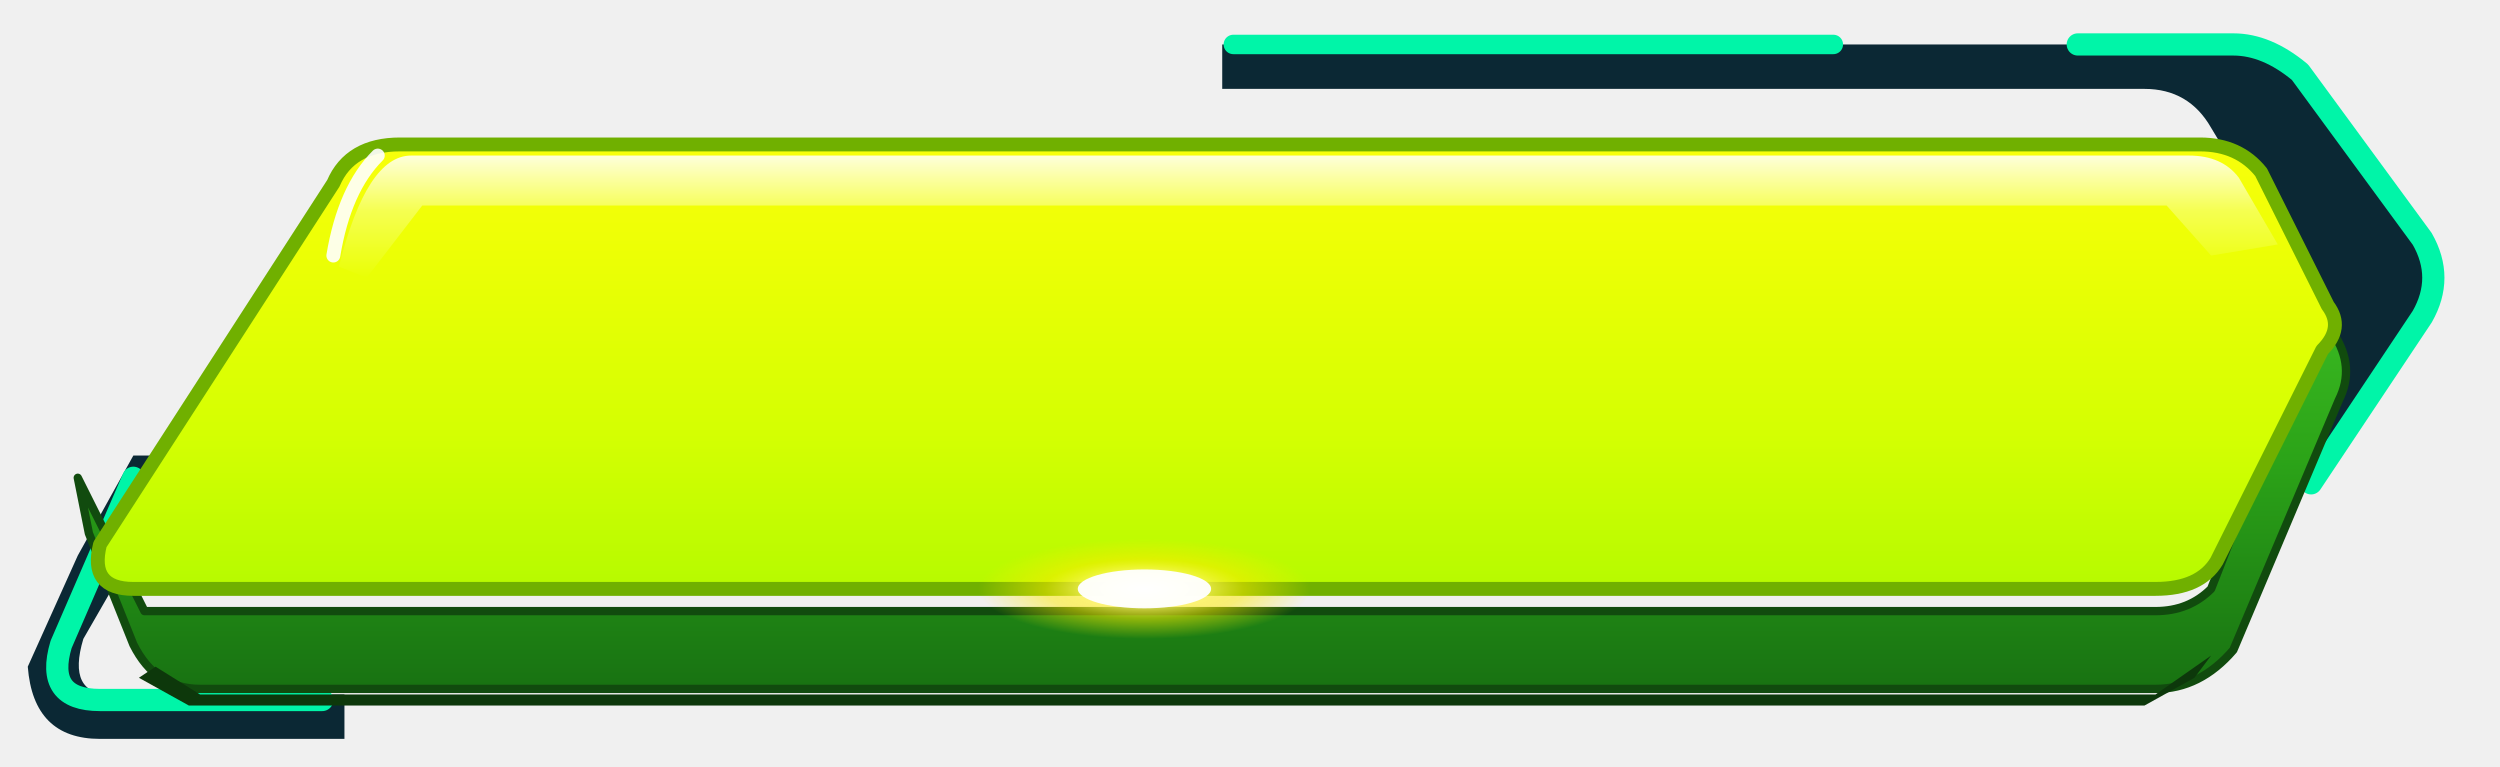
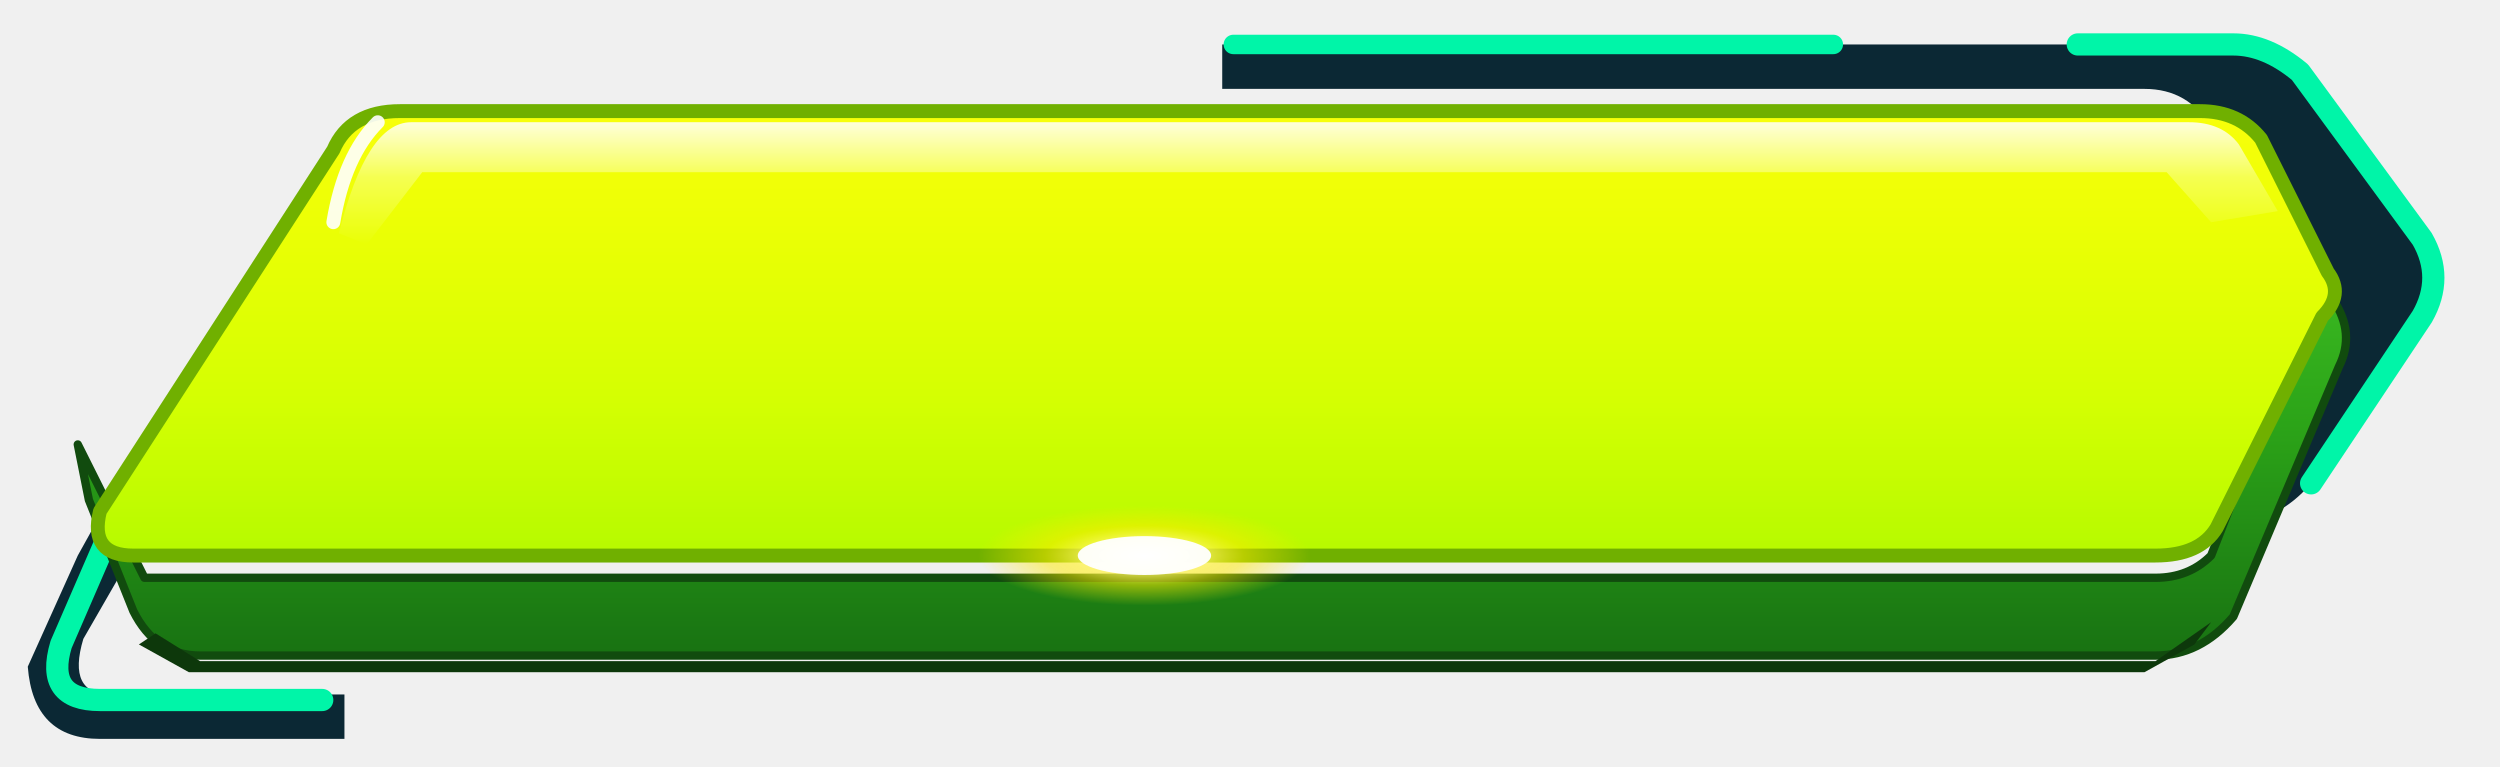
<svg xmlns="http://www.w3.org/2000/svg" width="450" height="138" viewBox="0 10 450 138">
  <defs>
    <linearGradient id="main_face_grad" x1="0%" y1="0%" x2="0%" y2="100%">
      <stop offset="0%" stop-color="#f8ff0a" />
      <stop offset="25%" stop-color="#ecff05" />
      <stop offset="65%" stop-color="#d4ff02" />
      <stop offset="100%" stop-color="#b6fa00" />
    </linearGradient>
    <linearGradient id="base_3d_grad" x1="0%" y1="0%" x2="0%" y2="100%">
      <stop offset="0%" stop-color="#38b620" />
      <stop offset="35%" stop-color="#2ca418" />
      <stop offset="100%" stop-color="#187212" />
    </linearGradient>
    <linearGradient id="top_gloss_grad" x1="0%" y1="0%" x2="0%" y2="100%">
      <stop offset="0%" stop-color="#ffffff" stop-opacity="0.85" />
      <stop offset="45%" stop-color="#ffffff" stop-opacity="0.3" />
      <stop offset="100%" stop-color="#ffffff" stop-opacity="0.0" />
    </linearGradient>
    <radialGradient id="center_glint" cx="50%" cy="50%" r="50%">
      <stop offset="0%" stop-color="#ffffff" stop-opacity="1.0" />
      <stop offset="25%" stop-color="#fffb88" stop-opacity="0.95" />
      <stop offset="60%" stop-color="#ffea00" stop-opacity="0.5" />
      <stop offset="100%" stop-color="#ffea00" stop-opacity="0.0" />
    </radialGradient>
  </defs>
  <path d="M 220 18 L 402 18 Q 408 18 414 23 L 436 53 Q 440 60 436 67 L 416 97 Q 410 104 402 104 L 392 104 L 416 73 Q 419 68 416 63 L 398 33 Q 394 26 386 26 L 220 26 Z" fill="#0b2834" />
  <line x1="222" y1="18" x2="330" y2="18" stroke="#00f5a8" stroke-width="3.5" stroke-linecap="round" />
  <path d="M 374 18 L 402 18 Q 408 18 414 23 L 436 53 Q 440 60 436 67 L 416 97" fill="none" stroke="#00f5a8" stroke-width="4" stroke-linecap="round" stroke-linejoin="round" />
  <path d="M 24 92 L 34 92 L 15 125 Q 12 135 20 135 L 62 135 L 62 143 L 18 143 Q 6 143 5 130 L 14 110 Z" fill="#0b2834" />
  <path d="M 24 96 L 11 126 Q 8 136 18 136 L 58 136" fill="none" stroke="#00f5a8" stroke-width="4" stroke-linecap="round" stroke-linejoin="round" />
-   <path d="M 16 106 L 24 126 Q 28 134 36 134 L 388 134 Q 396 134 402 127 L 421 82 Q 424 76 420 70 L 416 70 L 398 116 Q 394 120 388 120 L 26 120 L 14 96 Z" fill="url(#base_3d_grad)" stroke="#114b0e" stroke-width="1.5" stroke-linejoin="round" />
-   <path d="M 28 130 L 36 135 L 388 135 L 398 128 L 395 132 L 386 137 L 34 137 L 25 132 Z" fill="#0d380b" />
-   <path d="M 72 36             L 396 36             Q 403 36 407 41             L 419 65             Q 422 69 418 73             L 399 111             Q 396 116 388 116             L 24 116             Q 16 116 18 108             L 60 43             Q 63 36 72 36 Z" fill="url(#main_face_grad)" stroke="#70b000" stroke-width="2.5" stroke-linejoin="round" />
-   <path d="M 74 38             L 394 38             Q 400 38 403 42 L 410 54 L 398 56 L 390 47 L 76 47 L 66 60 L 61 58 Q 66 38 74 38 Z" fill="url(#top_gloss_grad)" />
-   <path d="M 68 38 Q 62 44 60 56" fill="none" stroke="#ffffff" stroke-width="2.5" stroke-linecap="round" stroke-opacity="0.9" />
-   <ellipse cx="206" cy="116" rx="30" ry="9" fill="url(#center_glint)" />
-   <ellipse cx="206" cy="116" rx="12" ry="3.5" fill="#ffffff" fill-opacity="0.95" />
+   <path d="M 16 100 L 24 120 Q 28 128 36 128 L 388 128 Q 396 128 402 121 L 421 76 Q 424 70 420 64 L 416 64 L 398 110 Q 394 114 388 114 L 26 114 L 14 90 Z" fill="url(#base_3d_grad)" stroke="#114b0e" stroke-width="1.5" stroke-linejoin="round" />
+   <path d="M 28 124 L 36 129 L 388 129 L 398 122 L 395 126 L 386 131 L 34 131 L 25 126 Z" fill="#0d380b" />
+   <path d="M 72 30             L 396 30             Q 403 30 407 35             L 419 59             Q 422 63 418 67             L 399 105             Q 396 110 388 110             L 24 110             Q 16 110 18 102             L 60 37             Q 63 30 72 30 Z" fill="url(#main_face_grad)" stroke="#70b000" stroke-width="2.5" stroke-linejoin="round" />
+   <path d="M 74 32             L 394 32             Q 400 32 403 36 L 410 48 L 398 50 L 390 41 L 76 41 L 66 54 L 61 52 Q 66 32 74 32 Z" fill="url(#top_gloss_grad)" />
+   <path d="M 68 32 Q 62 38 60 50" fill="none" stroke="#ffffff" stroke-width="2.5" stroke-linecap="round" stroke-opacity="0.9" />
+   <ellipse cx="206" cy="110" rx="30" ry="9" fill="url(#center_glint)" />
+   <ellipse cx="206" cy="110" rx="12" ry="3.5" fill="#ffffff" fill-opacity="0.95" />
</svg>
